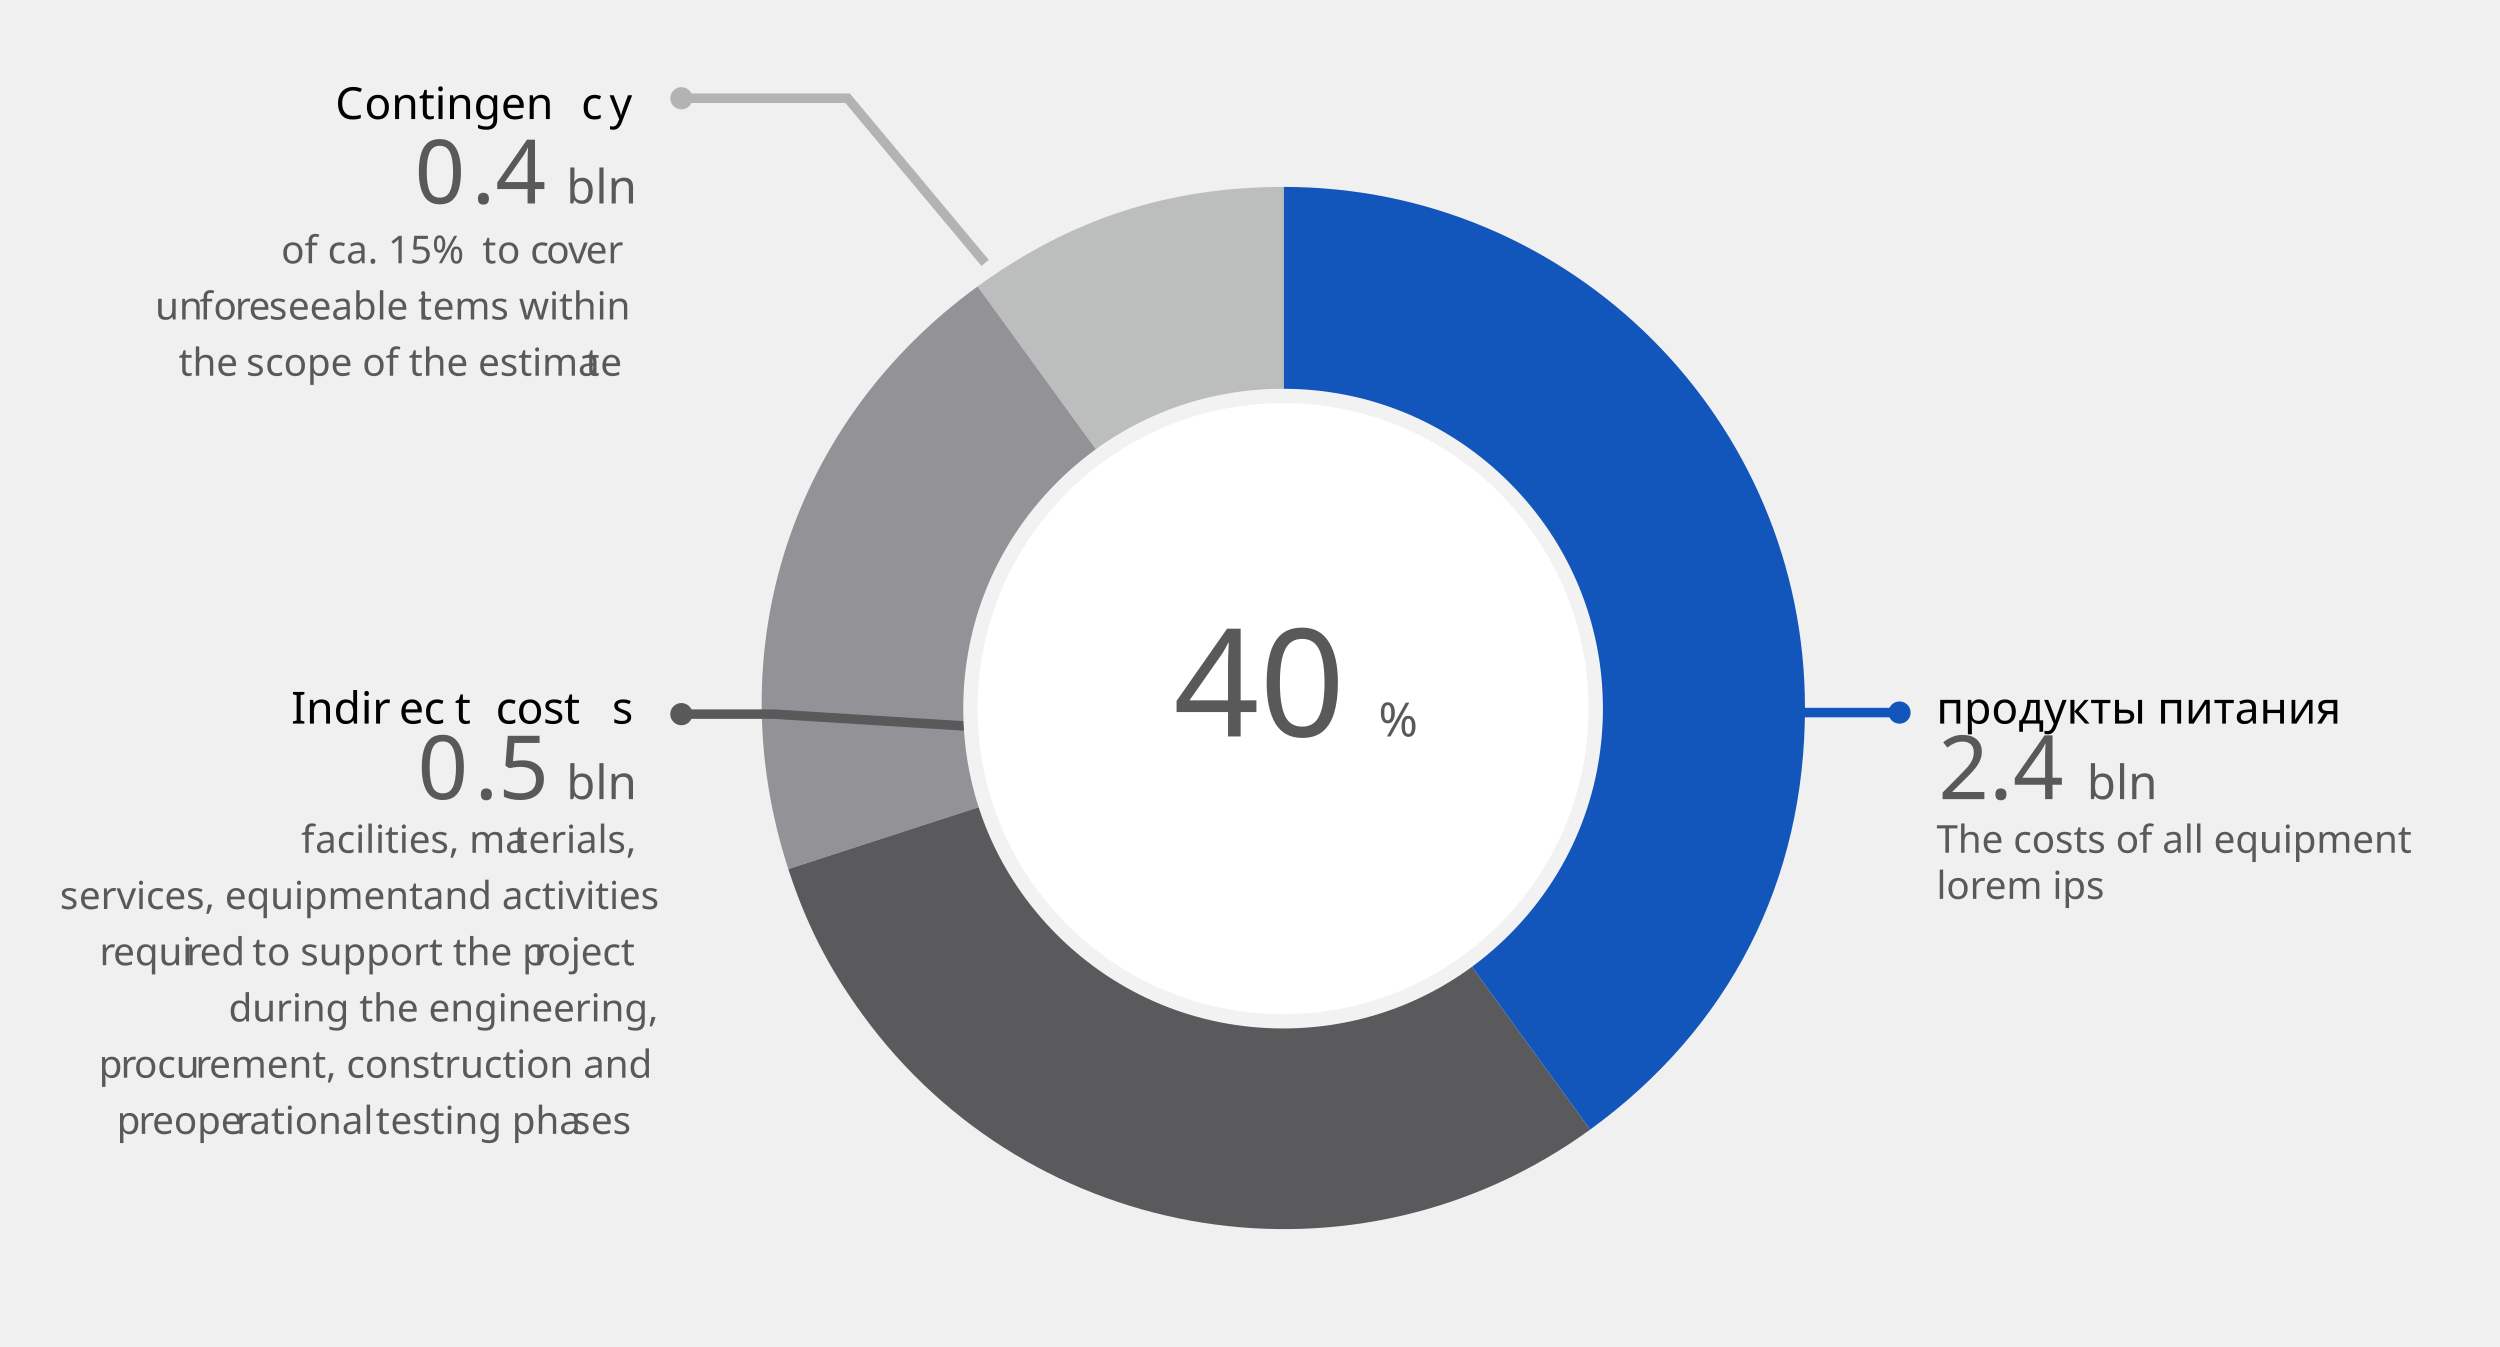
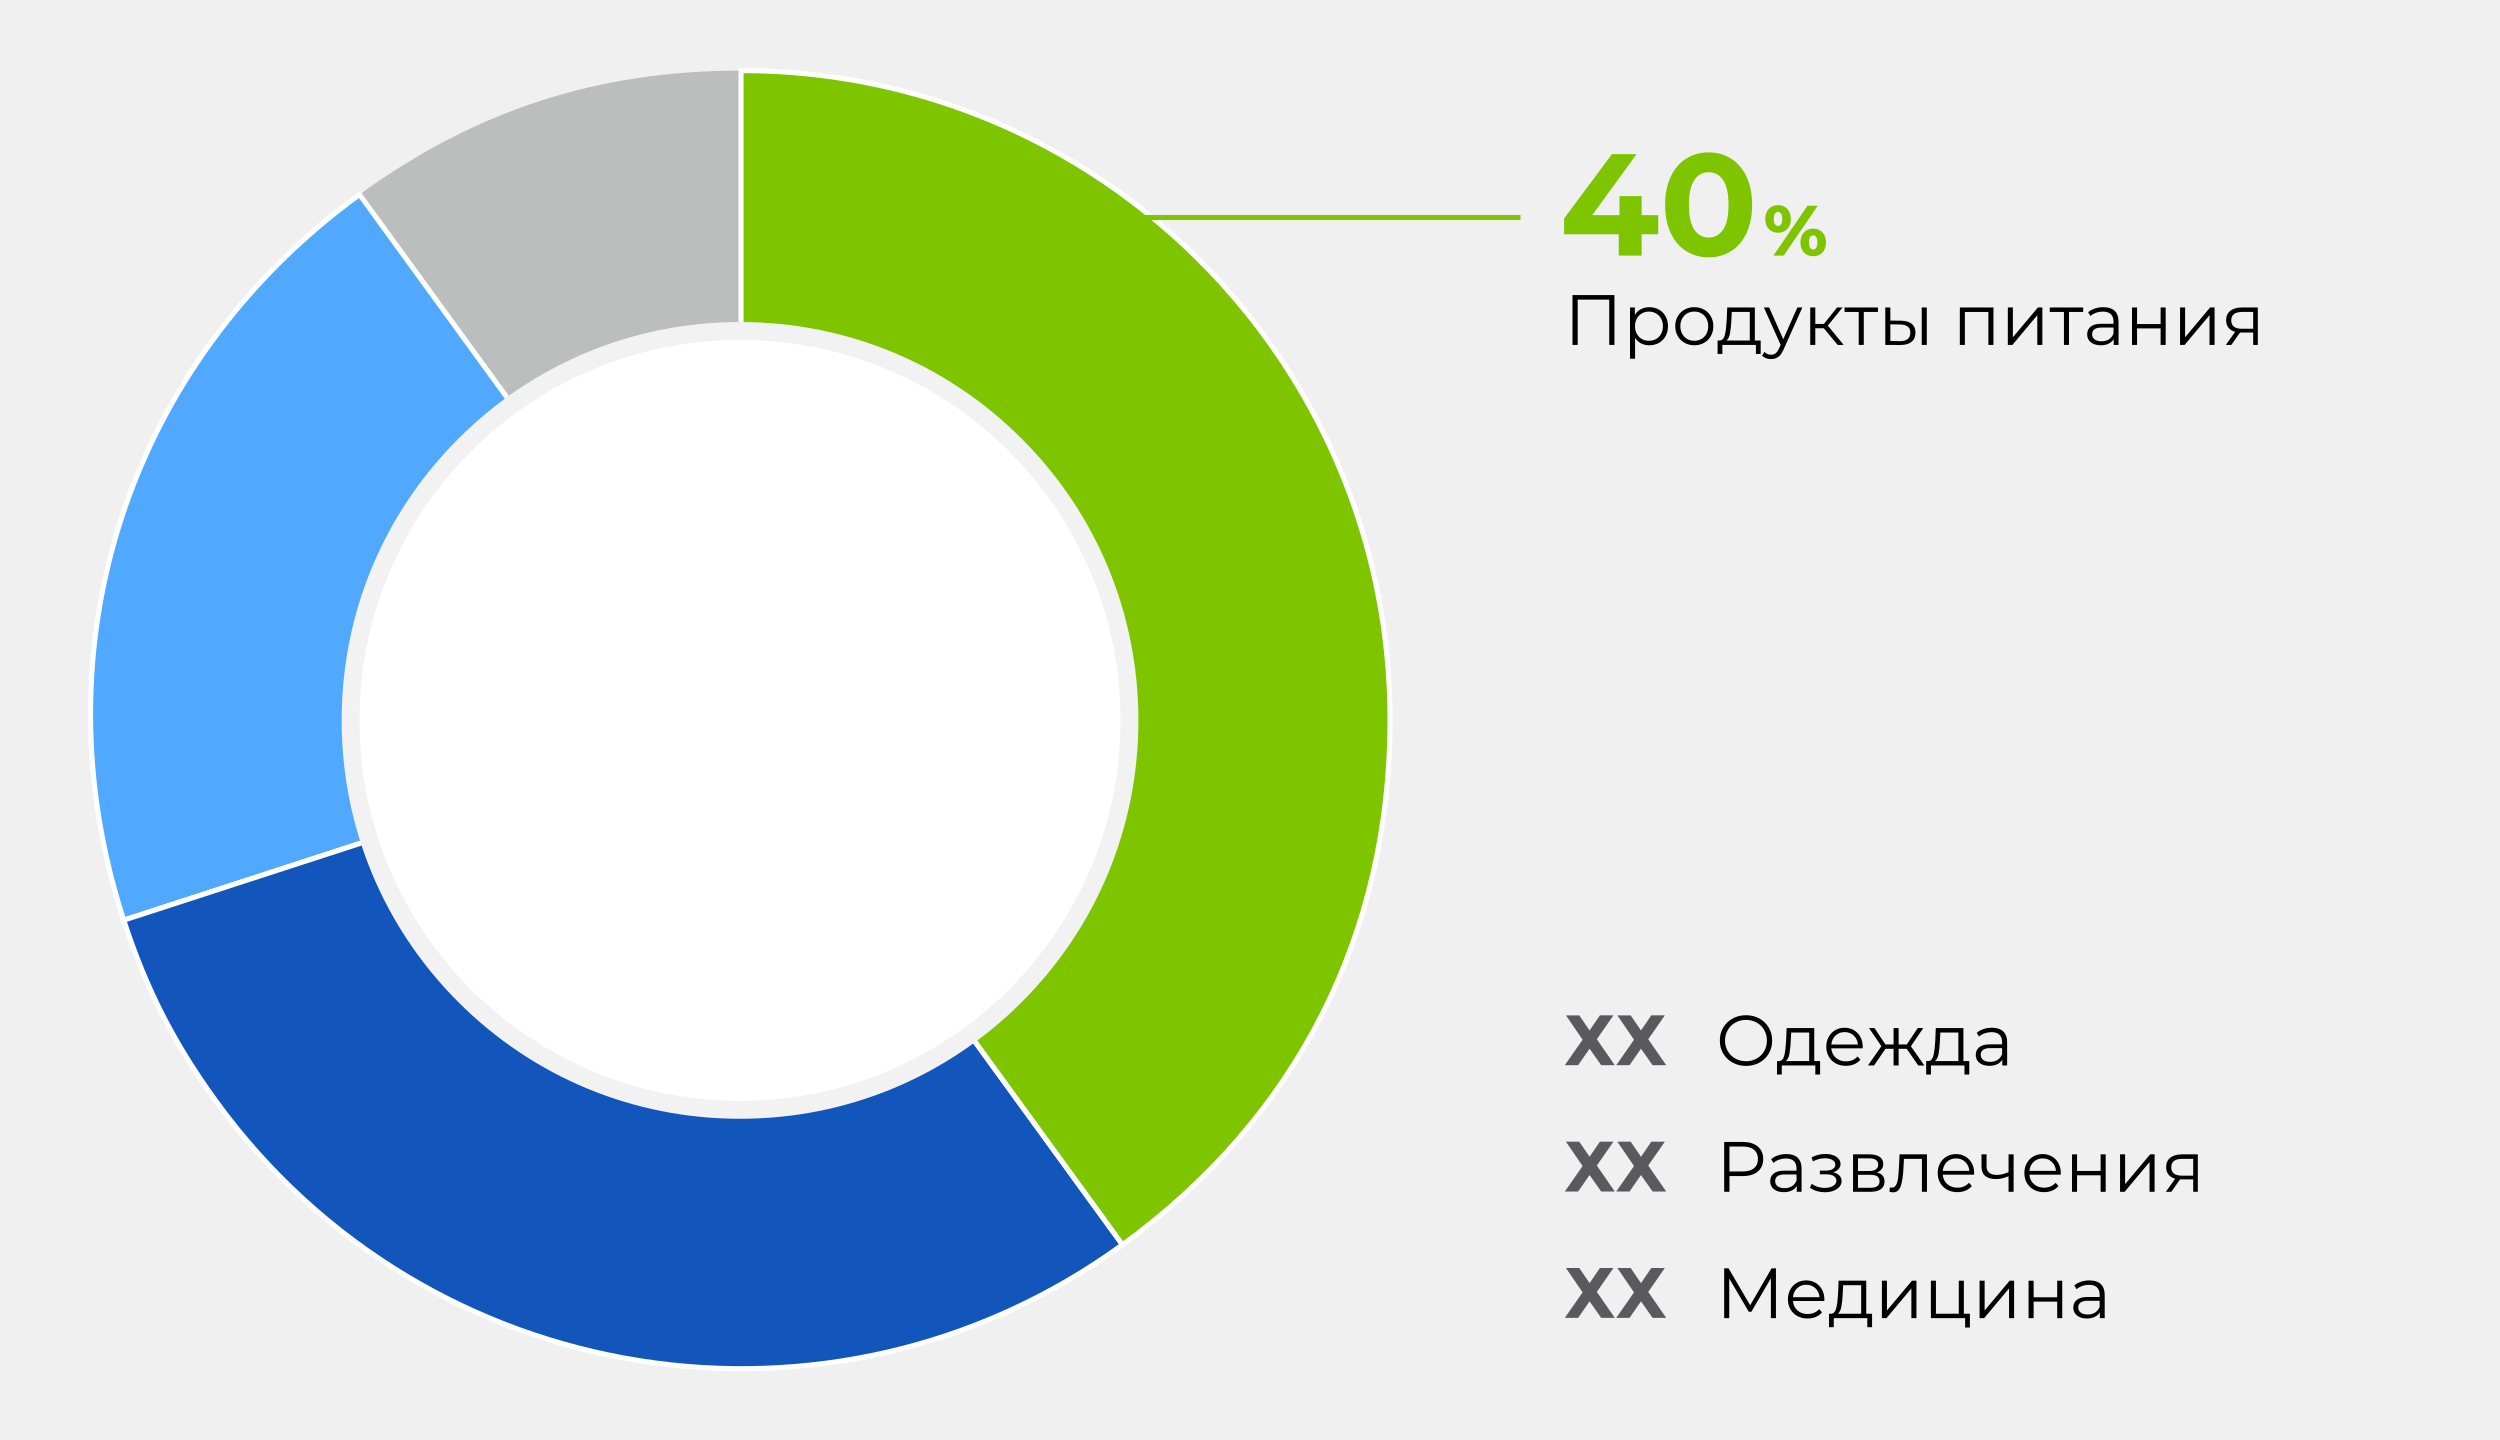
- <svg xmlns="http://www.w3.org/2000/svg" id="Layer_1" viewBox="0 0 262.73 141.538">
+ <svg xmlns="http://www.w3.org/2000/svg" id="Layer_1" viewBox="0 0 245.776 141.538">
  <defs>
-     <style>.cls-1,.cls-2,.cls-3,.cls-4{fill:none;}.cls-5{letter-spacing:-.01em;}.cls-6{letter-spacing:-.039em;}.cls-7{font-size:4.042px;}.cls-7,.cls-8,.cls-9,.cls-10{fill:#595959;}.cls-7,.cls-9,.cls-11,.cls-12{font-family:Ekibastuz-Bold, Ekibastuz;}.cls-13{letter-spacing:-0em;}.cls-8{font-family:RoadRadio, RoadRadio;font-size:15.788px;}.cls-14{letter-spacing:-.009em;}.cls-15{letter-spacing:-.01em;}.cls-9,.cls-11,.cls-12{font-size:4.974px;}.cls-16{fill:#f2f2f2;}.cls-17{fill:#fff;}.cls-18{fill:#b3b3b3;}.cls-19{fill:#939397;}.cls-20{fill:#bcbebe;}.cls-21{fill:#1256bb;}.cls-22{fill:#5a5a5c;}.cls-23{letter-spacing:-.034em;}.cls-24{letter-spacing:-.009em;}.cls-25{letter-spacing:0em;}.cls-11{letter-spacing:0em;}.cls-26{letter-spacing:-.024em;}.cls-27,.cls-28,.cls-29{font-family:RoadRadio-Black, RoadRadio;font-size:9.326px;}.cls-28{letter-spacing:0em;}.cls-30{letter-spacing:-.024em;}.cls-31{letter-spacing:-.009em;}.cls-32{letter-spacing:0em;}.cls-33{letter-spacing:-.019em;}.cls-34{letter-spacing:-.029em;}.cls-35{letter-spacing:-.029em;}.cls-2{stroke:#1256bb;}.cls-2,.cls-3,.cls-4{stroke-miterlimit:10;}.cls-3{stroke:#b3b3b3;}.cls-4{stroke:#595959;}.cls-29{letter-spacing:-.039em;}.cls-36{font-family:RoadRadio-Bold, RoadRadio;font-size:4.663px;}</style>
+     <style>.cls-1,.cls-2{fill:none;}.cls-3{fill:#f2f2f2;}.cls-4{fill:#fff;}.cls-5,.cls-6{fill:#7ec500;}.cls-7{fill:#bcbebe;}.cls-8{fill:#5a5a5c;}.cls-6,.cls-9,.cls-10{stroke:#fff;}.cls-6,.cls-9,.cls-10,.cls-2{stroke-miterlimit:10;stroke-width:.5px;}.cls-9{fill:#1256bb;}.cls-10{fill:#50a8ff;}.cls-2{stroke:#7ec500;}</style>
  </defs>
  <g>
-     <path class="cls-20" d="M134.926,74.405L102.737,30.101c9.787-7.111,20.091-10.459,32.188-10.459v54.762Z" />
-     <path class="cls-19" d="M134.926,74.405l-52.082,16.922c-7.477-23.011,.319-47.004,19.894-61.226l32.188,44.304Z" />
-     <path class="cls-22" d="M134.926,74.405l32.188,44.304c-24.468,17.777-58.715,12.353-76.492-12.115-3.555-4.894-5.909-9.513-7.778-15.266l52.082-16.922Z" />
-     <path class="cls-21" d="M134.926,74.405V19.643c30.244,0,54.762,24.518,54.762,54.762,0,18.147-7.893,33.637-22.574,44.304l-32.188-44.304Z" />
+     <path class="cls-7" d="M72.849,70.746L35.343,19.124c11.404-8.286,23.41-12.186,37.506-12.186v63.809Z" />
+     <path class="cls-10" d="M72.849,70.746L12.163,90.464c-8.712-26.813,.372-54.769,23.18-71.34l37.506,51.622Z" />
+     <path class="cls-9" d="M72.849,70.746l37.506,51.622c-28.51,20.714-68.414,14.394-89.128-14.117-4.143-5.702-6.885-11.085-9.063-17.788l60.686-19.718Z" />
+     <path class="cls-6" d="M72.849,70.746V6.938c35.241,0,63.809,28.568,63.809,63.809,0,21.144-9.197,39.194-26.303,51.622l-37.506-51.622Z" />
  </g>
-   <polyline class="cls-4" points="119.719 77.431 81.283 75.05 71.55 75.05" />
-   <path class="cls-10" d="M71.609,73.881c-.645,0-1.169,.523-1.169,1.169s.523,1.169,1.169,1.169,1.169-.523,1.169-1.169-.523-1.169-1.169-1.169" />
-   <polyline class="cls-1" points="292.66 145.163 135.284 129.171 135.284 18.88 292.661 -.484" />
-   <polyline class="cls-1" points="292.662 -.484 135.284 -.484 135.284 145.163" />
-   <path class="cls-17" d="M134.842,107.328c-18.118,0-32.857-14.74-32.857-32.857s14.74-32.857,32.857-32.857,32.857,14.74,32.857,32.857-14.74,32.857-32.857,32.857" />
-   <path class="cls-16" d="M134.842,42.368c17.73,0,32.103,14.373,32.103,32.103s-14.373,32.103-32.103,32.103-32.103-14.373-32.103-32.103,14.373-32.103,32.103-32.103m0-1.51c-8.978,0-17.419,3.496-23.767,9.845-6.349,6.349-9.845,14.789-9.845,23.767s3.496,17.419,9.845,23.767c6.349,6.348,14.789,9.845,23.767,9.845s17.419-3.497,23.767-9.845c6.349-6.349,9.845-14.789,9.845-23.767s-3.496-17.419-9.845-23.767c-6.349-6.349-14.789-9.845-23.767-9.845" />
-   <text class="cls-7" transform="translate(203.5078 89.6176)">
-     <tspan x="0" y="0">The costs of all equipment</tspan>
-     <tspan x="0" y="4.85">lorem ips </tspan>
-   </text>
-   <text class="cls-7" transform="translate(31.6465 89.622)">
-     <tspan class="cls-6" x="0" y="0">f</tspan>
-     <tspan x="1.475" y="0">acilities, ma</tspan>
-     <tspan class="cls-15" x="22.349" y="0">t</tspan>
-     <tspan class="cls-25" x="23.893" y="0">erials, </tspan>
-   </text>
-   <text class="cls-7" transform="translate(6.2988 95.5263)">
-     <tspan class="cls-31" x="0" y="0">s</tspan>
-     <tspan class="cls-25" x="2.001" y="0">ervices, equipmentand activities </tspan>
-   </text>
-   <text class="cls-7" transform="translate(10.457 101.4355)">
-     <tspan class="cls-30" x="0" y="0">r</tspan>
-     <tspan x="1.439" y="0">equi</tspan>
-     <tspan class="cls-30" x="9.089" y="0">r</tspan>
-     <tspan x="10.528" y="0">ed </tspan>
-     <tspan class="cls-31" x="16.061" y="0">t</tspan>
-     <tspan class="cls-13" x="17.608" y="0">o support the p</tspan>
-     <tspan class="cls-35" x="45.668" y="0">r</tspan>
-     <tspan x="47.086" y="0">oject </tspan>
-   </text>
-   <text class="cls-7" transform="translate(24.0273 107.3437)">
-     <tspan x="0" y="0">during the engineering, </tspan>
-   </text>
-   <text class="cls-7" transform="translate(10.3799 113.2528)">
-     <tspan x="0" y="0">p</tspan>
-     <tspan class="cls-35" x="2.288" y="0">r</tspan>
-     <tspan class="cls-13" x="3.706" y="0">ocu</tspan>
-     <tspan class="cls-30" x="10.16" y="0">r</tspan>
-     <tspan x="11.599" y="0">ement, construction and </tspan>
-   </text>
-   <text class="cls-7" transform="translate(12.2676 119.161)">
-     <tspan x="0" y="0">p</tspan>
-     <tspan class="cls-26" x="2.288" y="0">r</tspan>
-     <tspan class="cls-25" x="3.726" y="0">eope</tspan>
-     <tspan class="cls-23" x="12.544" y="0">r</tspan>
-     <tspan class="cls-25" x="13.943" y="0">ational </tspan>
-     <tspan class="cls-5" x="27.231" y="0">t</tspan>
-     <tspan x="28.775" y="0">esting pha</tspan>
-     <tspan class="cls-5" x="47.842" y="0">s</tspan>
-     <tspan x="49.839" y="0">es</tspan>
-   </text>
-   <text class="cls-7" transform="translate(29.5527 27.6698)">
-     <tspan x="0" y="0">of ca. 15% </tspan>
-     <tspan class="cls-5" x="21.137" y="0">t</tspan>
-     <tspan class="cls-13" x="22.681" y="0">o c</tspan>
-     <tspan class="cls-33" x="27.858" y="0">ov</tspan>
-     <tspan x="32.004" y="0">er </tspan>
-   </text>
-   <text class="cls-7" transform="translate(16.3047 33.5741)">
-     <tspan x="0" y="0">un</tspan>
-     <tspan class="cls-6" x="4.656" y="0">f</tspan>
-     <tspan class="cls-13" x="6.131" y="0">o</tspan>
-     <tspan class="cls-30" x="8.386" y="0">r</tspan>
-     <tspan x="9.825" y="0">e</tspan>
-     <tspan class="cls-5" x="11.962" y="0">s</tspan>
-     <tspan class="cls-25" x="13.959" y="0">eeable i</tspan>
-     <tspan class="cls-5" x="27.631" y="0">t</tspan>
-     <tspan class="cls-25" x="29.175" y="0">ems within </tspan>
-   </text>
-   <text class="cls-7" transform="translate(18.7744 39.4833)">
-     <tspan x="0" y="0">the </tspan>
-     <tspan class="cls-31" x="7.101" y="0">s</tspan>
-     <tspan class="cls-25" x="9.101" y="0">cope of the estima</tspan>
-     <tspan class="cls-31" x="42.77" y="0">t</tspan>
-     <tspan x="44.318" y="0" xml:space="preserve">e  </tspan>
-   </text>
-   <text class="cls-36" transform="translate(203.5068 76.0473)">
-     <tspan x="0" y="0">продукты питания</tspan>
-   </text>
-   <text class="cls-36" transform="translate(30.5967 76.0473)">
-     <tspan x="0" y="0">Indir</tspan>
-     <tspan class="cls-24" x="11.336" y="0">ec</tspan>
-     <tspan x="17.203" y="0">t </tspan>
-     <tspan class="cls-14" x="21.506" y="0">cost</tspan>
-     <tspan x="33.724" y="0">s</tspan>
-   </text>
-   <text class="cls-36" transform="translate(35.2422 12.5102)">
-     <tspan class="cls-14" x="0" y="0">C</tspan>
-     <tspan x="3.068" y="0">ontingen</tspan>
-     <tspan class="cls-34" x="25.843" y="0">c</tspan>
-     <tspan class="cls-32" x="28.818" y="0">y</tspan>
-   </text>
-   <text class="cls-10" transform="translate(203.6963 83.9823)">
-     <tspan class="cls-27" x="0" y="0">2.4</tspan>
-     <tspan class="cls-12" x="14.325" y="0" xml:space="preserve"> bln</tspan>
-   </text>
-   <text class="cls-10" transform="translate(43.874 83.9823)">
-     <tspan class="cls-29" x="0" y="0">0</tspan>
-     <tspan class="cls-28" x="5.988" y="0">.5</tspan>
-     <tspan class="cls-11" x="14.344" y="0" xml:space="preserve"> bln</tspan>
-   </text>
-   <text class="cls-10" transform="translate(43.5654 21.3822)">
-     <tspan class="cls-29" x="0" y="0">0</tspan>
-     <tspan class="cls-28" x="5.988" y="0">.4</tspan>
-     <tspan class="cls-12" x="14.652" y="0" xml:space="preserve"> bln</tspan>
-   </text>
  <g>
-     <line class="cls-2" x1="187.259" y1="74.885" x2="199.683" y2="74.885" />
-     <path class="cls-21" d="M199.624,76.054c.645,0,1.169-.523,1.169-1.169s-.523-1.169-1.169-1.169-1.169,.523-1.169,1.169,.523,1.169,1.169,1.169" />
-     <polyline class="cls-3" points="71.551 10.325 89.079 10.325 103.525 27.629" />
-     <path class="cls-18" d="M71.609,11.494c-.645,0-1.169-.523-1.169-1.169s.523-1.169,1.169-1.169,1.169,.523,1.169,1.169-.523,1.169-1.169,1.169" />
+     <path class="cls-5" d="M163.016,23.034h-1.625v2.095h-2.252v-2.095h-5.373v-1.554l4.704-6.328h2.423l-4.361,6h2.679v-1.867h2.181v1.867h1.625v1.881Z" />
+     <path class="cls-5" d="M165.767,24.687c-.646-.408-1.152-1-1.518-1.774s-.549-1.698-.549-2.772,.183-1.998,.549-2.772,.872-1.366,1.518-1.774c.646-.408,1.382-.613,2.209-.613s1.563,.205,2.209,.613c.646,.409,1.152,1,1.518,1.774s.549,1.699,.549,2.772-.183,1.998-.549,2.772-.872,1.366-1.518,1.774c-.646,.409-1.383,.613-2.209,.613s-1.563-.204-2.209-.613Zm3.642-2.123c.347-.522,.52-1.33,.52-2.423s-.173-1.9-.52-2.423c-.347-.522-.825-.784-1.433-.784-.599,0-1.071,.261-1.418,.784-.347,.523-.52,1.331-.52,2.423s.173,1.9,.52,2.423c.347,.522,.819,.784,1.418,.784,.608,0,1.085-.261,1.433-.784Z" />
+     <path class="cls-5" d="M173.892,22.518c-.233-.243-.35-.574-.35-.994,0-.275,.054-.516,.161-.721,.107-.205,.255-.363,.444-.472,.19-.11,.405-.165,.648-.165,.373,0,.676,.123,.91,.367,.233,.245,.35,.575,.35,.991,0,.42-.117,.751-.35,.994s-.537,.364-.91,.364c-.369,0-.67-.121-.903-.364Zm3.801-2.289h1.008l-3.346,4.9h-1.008l3.346-4.9Zm-2.597,1.82c.075-.112,.112-.287,.112-.525s-.037-.413-.112-.525c-.075-.112-.175-.168-.301-.168-.122,0-.221,.057-.298,.171-.077,.114-.115,.288-.115,.521s.039,.407,.115,.521c.077,.114,.176,.171,.298,.171,.126,0,.226-.056,.301-.168Zm2.251,2.779c-.231-.243-.347-.574-.347-.994,0-.415,.117-.746,.35-.991,.233-.245,.534-.367,.903-.367,.373,0,.676,.123,.91,.367,.233,.245,.35,.575,.35,.991,0,.42-.117,.751-.35,.994s-.537,.364-.91,.364c-.373,0-.676-.121-.907-.364Zm1.208-.469c.075-.112,.112-.287,.112-.525,0-.238-.037-.413-.112-.525-.075-.112-.175-.168-.301-.168-.127,0-.227,.056-.301,.168-.075,.112-.112,.287-.112,.525,0,.238,.037,.413,.112,.525s.175,.168,.301,.168c.126,0,.226-.056,.301-.168Z" />
  </g>
-   <text class="cls-8" transform="translate(123.3203 77.394)">
-     <tspan x="0" y="0">40</tspan>
-   </text>
-   <text class="cls-9" transform="translate(144.8691 77.394)">
-     <tspan x="0" y="0">%</tspan>
-   </text>
-   <text />
+   <g>
+     <path d="M158.715,29.009v4.9h-.511v-4.452h-3.101v4.452h-.511v-4.9h4.123Z" />
+     <path d="M163.083,30.434c.28,.156,.499,.377,.658,.661,.158,.285,.238,.609,.238,.974,0,.368-.08,.695-.238,.98-.159,.285-.377,.506-.655,.662s-.591,.234-.941,.234c-.299,0-.568-.061-.809-.185s-.438-.305-.591-.543v2.052h-.497v-5.04h.476v.728c.149-.242,.346-.429,.591-.56s.521-.196,.83-.196c.345,0,.658,.078,.938,.234Zm-.273,2.891c.21-.118,.374-.288,.494-.507,.119-.22,.178-.469,.178-.749s-.06-.528-.178-.746c-.119-.217-.284-.386-.494-.507s-.443-.183-.7-.183c-.261,0-.496,.061-.703,.183-.208,.121-.371,.29-.49,.507-.119,.218-.179,.466-.179,.746s.06,.529,.179,.749c.119,.219,.282,.389,.49,.507,.207,.119,.442,.179,.703,.179,.257,0,.49-.06,.7-.179Z" />
+     <path d="M165.61,33.703c-.285-.161-.509-.384-.672-.669-.164-.284-.245-.606-.245-.966s.082-.682,.245-.966c.163-.285,.387-.507,.672-.665,.285-.159,.604-.238,.959-.238,.354,0,.674,.079,.959,.238,.285,.158,.507,.38,.668,.665,.161,.284,.242,.606,.242,.966s-.081,.682-.242,.966c-.161,.285-.384,.508-.668,.669-.285,.16-.605,.241-.959,.241-.355,0-.674-.081-.959-.241Zm1.663-.379c.207-.118,.37-.288,.486-.507,.117-.22,.175-.469,.175-.749s-.058-.529-.175-.749-.279-.389-.486-.508c-.208-.119-.442-.179-.704-.179-.262,0-.496,.06-.704,.179s-.371,.288-.49,.508c-.119,.22-.179,.469-.179,.749s.06,.529,.179,.749c.119,.219,.282,.389,.49,.507,.207,.119,.442,.179,.704,.179,.261,0,.496-.06,.704-.179Z" />
+     <path d="M173.093,33.476v1.322h-.469v-.889h-3.297v.889h-.469v-1.322h.21c.248-.015,.415-.196,.504-.547,.089-.35,.149-.84,.182-1.47l.049-1.231h2.716v3.248h.574Zm-3.017-.697c-.065,.339-.182,.571-.35,.697h2.296v-2.808h-1.771l-.042,.819c-.023,.522-.068,.953-.133,1.291Z" />
+     <path d="M177.188,30.228l-1.841,4.123c-.149,.345-.322,.59-.518,.734-.196,.144-.432,.217-.707,.217-.177,0-.343-.027-.497-.084-.154-.056-.287-.14-.399-.252l.231-.371c.186,.188,.411,.28,.672,.28,.168,0,.311-.047,.431-.14,.119-.094,.23-.252,.333-.477l.161-.356-1.645-3.675h.518l1.386,3.129,1.386-3.129h.49Z" />
+     <path d="M179.302,32.272h-.84v1.638h-.497v-3.682h.497v1.616h.847l1.295-1.616h.539l-1.449,1.784,1.554,1.897h-.588l-1.358-1.638Z" />
+     <path d="M184.622,30.668h-1.393v3.241h-.497v-3.241h-1.393v-.44h3.283v.44Z" />
+     <path d="M187.947,31.837c.243,.201,.364,.49,.364,.868,0,.393-.13,.693-.392,.903-.262,.21-.635,.312-1.12,.308l-1.456-.007v-3.682h.497v1.288l1.05,.014c.462,.005,.815,.107,1.057,.308Zm-.402,1.495c.175-.143,.262-.352,.262-.627,0-.271-.086-.472-.259-.602-.173-.131-.432-.198-.777-.203l-.931-.015v1.639l.931,.014c.341,.005,.599-.065,.774-.206Zm1.382-3.104h.497v3.682h-.497v-3.682Z" />
+     <path d="M195.976,30.228v3.682h-.497v-3.241h-2.31v3.241h-.497v-3.682h3.304Z" />
+     <path d="M197.39,30.228h.497v2.926l2.457-2.926h.441v3.682h-.497v-2.926l-2.45,2.926h-.448v-3.682Z" />
+     <path d="M204.796,30.668h-1.393v3.241h-.497v-3.241h-1.393v-.44h3.283v.44Z" />
+     <path d="M207.89,30.56c.256,.24,.385,.597,.385,1.067v2.282h-.476v-.574c-.112,.191-.276,.341-.493,.448-.217,.107-.475,.161-.773,.161-.411,0-.738-.099-.98-.294-.243-.196-.364-.455-.364-.777,0-.312,.113-.565,.339-.756,.227-.191,.587-.287,1.081-.287h1.169v-.224c0-.317-.088-.559-.266-.725-.178-.166-.436-.249-.777-.249-.233,0-.457,.039-.672,.116-.215,.076-.399,.183-.553,.318l-.224-.371c.186-.159,.411-.281,.672-.367,.261-.087,.537-.13,.826-.13,.48,0,.849,.12,1.106,.36Zm-.56,2.8c.201-.128,.35-.314,.448-.557v-.602h-1.155c-.63,0-.945,.22-.945,.658,0,.215,.082,.384,.245,.507,.164,.124,.392,.185,.686,.185,.28,0,.52-.064,.721-.192Z" />
+     <path d="M209.597,30.228h.497v1.631h2.317v-1.631h.497v3.682h-.497v-1.624h-2.317v1.624h-.497v-3.682Z" />
+     <path d="M214.322,30.228h.497v2.926l2.457-2.926h.441v3.682h-.497v-2.926l-2.45,2.926h-.448v-3.682Z" />
+     <path d="M221.966,30.228v3.682h-.455v-1.218h-1.295l-.854,1.218h-.539l.917-1.288c-.285-.079-.504-.215-.658-.406-.154-.191-.231-.434-.231-.728,0-.411,.14-.724,.42-.939,.28-.214,.663-.321,1.148-.321h1.547Zm-1.568,2.093h1.113v-1.652h-1.078c-.719,0-1.078,.278-1.078,.833,0,.546,.348,.819,1.043,.819Z" />
+   </g>
+   <g>
+     <path class="cls-8" d="M155.257,99.82l1.015,1.484,1.015-1.484h1.33l-1.631,2.346,1.764,2.555h-1.337l-1.141-1.624-1.127,1.624h-1.309l1.75-2.506-1.638-2.394h1.309Z" />
+     <path class="cls-8" d="M160.311,99.82l1.015,1.484,1.015-1.484h1.33l-1.631,2.346,1.764,2.555h-1.337l-1.141-1.624-1.127,1.624h-1.309l1.75-2.506-1.638-2.394h1.309Z" />
+   </g>
+   <g>
+     <path d="M170.334,104.465c-.394-.218-.702-.515-.924-.893s-.333-.803-.333-1.274c0-.471,.111-.895,.333-1.273s.53-.676,.924-.893c.395-.218,.835-.326,1.32-.326s.923,.107,1.312,.322,.696,.513,.92,.893c.224,.381,.336,.807,.336,1.277,0,.472-.112,.897-.336,1.277-.224,.381-.531,.679-.92,.893-.39,.215-.827,.322-1.312,.322s-.925-.108-1.32-.325Zm2.37-.399c.312-.175,.558-.417,.735-.728,.178-.31,.266-.657,.266-1.04s-.088-.729-.266-1.039c-.177-.31-.422-.554-.735-.729s-.663-.263-1.05-.263c-.388,0-.739,.088-1.054,.263s-.562,.418-.742,.729c-.18,.31-.27,.656-.27,1.039s.09,.73,.27,1.04c.179,.31,.427,.553,.742,.728s.666,.263,1.054,.263c.387,0,.737-.088,1.05-.263Z" />
+     <path d="M178.934,104.315v1.322h-.469v-.889h-3.297v.889h-.469v-1.322h.21c.248-.015,.415-.196,.504-.547,.089-.35,.149-.84,.182-1.47l.049-1.231h2.716v3.248h.574Zm-3.017-.697c-.065,.339-.182,.571-.35,.697h2.296v-2.808h-1.771l-.042,.819c-.023,.522-.068,.953-.133,1.291Z" />
+     <path d="M183.119,103.062h-3.08c.028,.382,.175,.691,.441,.927,.266,.236,.602,.353,1.008,.353,.229,0,.439-.041,.63-.122,.191-.082,.357-.202,.497-.36l.28,.321c-.164,.196-.368,.346-.613,.448-.245,.102-.514,.154-.808,.154-.378,0-.713-.081-1.005-.241-.291-.161-.519-.384-.682-.669-.164-.284-.245-.606-.245-.966s.078-.682,.234-.966c.156-.285,.371-.507,.644-.665,.273-.159,.58-.238,.92-.238s.646,.079,.917,.238c.271,.158,.483,.379,.637,.661,.154,.282,.231,.606,.231,.97l-.007,.154Zm-2.67-1.257c-.24,.227-.377,.521-.409,.886h2.611c-.033-.364-.169-.659-.41-.886s-.54-.34-.899-.34c-.354,0-.652,.113-.893,.34Z" />
+     <path d="M187.453,103.111h-.798v1.638h-.497v-1.638h-.798l-1.127,1.638h-.595l1.323-1.897-1.218-1.784h.539l1.078,1.616h.798v-1.616h.497v1.616h.798l1.085-1.616h.539l-1.218,1.792,1.323,1.89h-.595l-1.134-1.638Z" />
+     <path d="M193.598,104.315v1.322h-.469v-.889h-3.297v.889h-.469v-1.322h.21c.248-.015,.415-.196,.504-.547,.089-.35,.149-.84,.182-1.47l.049-1.231h2.716v3.248h.574Zm-3.017-.697c-.065,.339-.182,.571-.35,.697h2.296v-2.808h-1.771l-.042,.819c-.023,.522-.068,.953-.133,1.291Z" />
+     <path d="M196.938,101.399c.256,.24,.385,.597,.385,1.067v2.282h-.476v-.574c-.112,.191-.276,.341-.493,.448-.217,.107-.475,.161-.773,.161-.411,0-.738-.099-.98-.294-.243-.196-.364-.455-.364-.777,0-.312,.113-.565,.339-.756,.227-.191,.587-.287,1.081-.287h1.169v-.224c0-.317-.088-.559-.266-.725-.178-.166-.436-.249-.777-.249-.233,0-.457,.039-.672,.116-.215,.076-.399,.183-.553,.318l-.224-.371c.186-.159,.411-.281,.672-.367,.261-.087,.537-.13,.826-.13,.48,0,.849,.12,1.106,.36Zm-.56,2.8c.201-.128,.35-.314,.448-.557v-.602h-1.155c-.63,0-.945,.22-.945,.658,0,.215,.082,.384,.245,.507,.164,.124,.392,.185,.686,.185,.28,0,.52-.064,.721-.192Z" />
+   </g>
+   <g>
+     <path class="cls-8" d="M155.257,112.239l1.015,1.484,1.015-1.484h1.33l-1.631,2.346,1.764,2.555h-1.337l-1.141-1.624-1.127,1.624h-1.309l1.75-2.506-1.638-2.394h1.309Z" />
+     <path class="cls-8" d="M160.311,112.239l1.015,1.484,1.015-1.484h1.33l-1.631,2.346,1.764,2.555h-1.337l-1.141-1.624-1.127,1.624h-1.309l1.75-2.506-1.638-2.394h1.309Z" />
+   </g>
+   <g>
+     <path d="M172.809,112.715c.354,.299,.532,.71,.532,1.232s-.178,.932-.532,1.228c-.354,.296-.845,.444-1.47,.444h-1.316v1.547h-.518v-4.9h1.834c.625,0,1.115,.149,1.47,.448Zm-.371,2.132c.257-.213,.385-.513,.385-.899,0-.397-.128-.701-.385-.914-.256-.212-.627-.318-1.113-.318h-1.302v2.45h1.302c.485,0,.856-.106,1.113-.318Z" />
+     <path d="M176.729,113.818c.256,.24,.385,.597,.385,1.067v2.282h-.476v-.574c-.112,.191-.276,.341-.493,.448-.217,.107-.475,.161-.773,.161-.411,0-.738-.099-.98-.294-.243-.196-.364-.455-.364-.777,0-.312,.113-.565,.339-.756,.227-.191,.587-.287,1.081-.287h1.169v-.224c0-.317-.088-.559-.266-.725-.178-.166-.436-.249-.777-.249-.233,0-.457,.039-.672,.116-.215,.076-.399,.183-.553,.318l-.224-.371c.186-.159,.411-.281,.672-.367,.261-.087,.537-.13,.826-.13,.48,0,.849,.12,1.106,.36Zm-.56,2.8c.201-.128,.35-.314,.448-.557v-.602h-1.155c-.63,0-.945,.22-.945,.658,0,.215,.082,.384,.245,.507,.164,.124,.392,.185,.686,.185,.28,0,.52-.064,.721-.192Z" />
+     <path d="M180.834,115.565c.142,.149,.213,.331,.213,.546,0,.214-.073,.405-.22,.573s-.347,.298-.599,.389-.53,.137-.833,.137c-.266,0-.527-.038-.784-.115-.256-.077-.48-.19-.672-.34l.168-.371c.168,.126,.364,.225,.588,.294,.224,.07,.451,.105,.679,.105,.34,0,.62-.065,.836-.192,.217-.129,.326-.303,.326-.521,0-.196-.089-.35-.266-.459s-.42-.164-.728-.164h-.63v-.364h.602c.275,0,.497-.053,.665-.157,.168-.105,.252-.246,.252-.424,0-.196-.095-.35-.284-.462s-.435-.168-.738-.168c-.397,0-.789,.101-1.176,.301l-.14-.385c.439-.229,.894-.343,1.365-.343,.28,0,.533,.041,.759,.122,.227,.082,.404,.197,.532,.347s.192,.322,.192,.518c0,.186-.064,.352-.192,.497s-.302,.252-.521,.322c.261,.06,.463,.166,.606,.315Z" />
+     <path d="M185.269,116.166c0,.322-.119,.569-.357,.742-.238,.173-.593,.259-1.064,.259h-1.673v-3.682h1.624c.42,0,.749,.081,.987,.245,.238,.163,.357,.397,.357,.699,0,.201-.055,.372-.164,.515-.11,.143-.263,.249-.459,.318,.499,.117,.749,.418,.749,.903Zm-2.611-1.043h1.106c.285,0,.503-.054,.655-.161,.151-.107,.228-.264,.228-.469s-.076-.359-.228-.462c-.152-.102-.37-.154-.655-.154h-1.106v1.246Zm1.883,1.498c.158-.102,.238-.264,.238-.483,0-.219-.072-.381-.217-.486-.145-.104-.373-.157-.686-.157h-1.218v1.281h1.169c.317,0,.555-.052,.714-.154Z" />
+     <path d="M189.441,113.486v3.682h-.497v-3.241h-1.764l-.049,.91c-.038,.766-.127,1.353-.266,1.764-.14,.411-.39,.616-.749,.616-.098,0-.217-.019-.357-.056l.035-.427c.084,.019,.143,.027,.175,.027,.191,0,.336-.088,.434-.266,.098-.178,.163-.397,.196-.658,.033-.261,.06-.606,.084-1.036l.063-1.315h2.695Z" />
+     <path d="M194.074,115.481h-3.08c.028,.382,.175,.691,.441,.927,.266,.236,.602,.353,1.008,.353,.229,0,.439-.041,.63-.122,.191-.082,.357-.202,.497-.36l.28,.321c-.164,.196-.368,.346-.613,.448-.245,.102-.514,.154-.808,.154-.378,0-.713-.081-1.005-.241-.291-.161-.519-.384-.682-.669-.164-.284-.245-.606-.245-.966s.078-.682,.234-.966c.156-.285,.371-.507,.644-.665,.273-.159,.58-.238,.92-.238s.646,.079,.917,.238c.271,.158,.483,.379,.637,.661,.154,.282,.231,.606,.231,.97l-.007,.154Zm-2.67-1.257c-.24,.227-.377,.521-.409,.886h2.611c-.033-.364-.169-.659-.41-.886s-.54-.34-.899-.34c-.354,0-.652,.113-.893,.34Z" />
+     <path d="M197.959,113.486v3.682h-.497v-1.533c-.424,.186-.842,.28-1.253,.28-.443,0-.789-.102-1.036-.305-.248-.203-.371-.508-.371-.913v-1.211h.497v1.183c0,.275,.088,.484,.266,.627,.178,.142,.422,.213,.735,.213,.345,0,.732-.091,1.162-.273v-1.75h.497Z" />
+     <path d="M202.593,115.481h-3.08c.028,.382,.175,.691,.441,.927,.266,.236,.602,.353,1.008,.353,.229,0,.439-.041,.63-.122,.191-.082,.357-.202,.497-.36l.28,.321c-.164,.196-.368,.346-.613,.448-.245,.102-.514,.154-.808,.154-.378,0-.713-.081-1.005-.241-.291-.161-.519-.384-.682-.669-.164-.284-.245-.606-.245-.966s.078-.682,.234-.966c.156-.285,.371-.507,.644-.665,.273-.159,.58-.238,.92-.238s.646,.079,.917,.238c.271,.158,.483,.379,.637,.661,.154,.282,.231,.606,.231,.97l-.007,.154Zm-2.67-1.257c-.24,.227-.377,.521-.409,.886h2.611c-.033-.364-.169-.659-.41-.886s-.54-.34-.899-.34c-.354,0-.652,.113-.893,.34Z" />
+     <path d="M203.699,113.486h.497v1.631h2.317v-1.631h.497v3.682h-.497v-1.624h-2.317v1.624h-.497v-3.682Z" />
+     <path d="M208.424,113.486h.497v2.926l2.457-2.926h.441v3.682h-.497v-2.926l-2.45,2.926h-.448v-3.682Z" />
+     <path d="M216.069,113.486v3.682h-.455v-1.218h-1.295l-.854,1.218h-.539l.917-1.288c-.285-.079-.504-.215-.658-.406-.154-.191-.231-.434-.231-.728,0-.411,.14-.724,.42-.939,.28-.214,.663-.321,1.148-.321h1.547Zm-1.568,2.093h1.113v-1.652h-1.078c-.719,0-1.078,.278-1.078,.833,0,.546,.348,.819,1.043,.819Z" />
+   </g>
+   <g>
+     <path class="cls-8" d="M155.257,124.659l1.015,1.484,1.015-1.484h1.33l-1.631,2.346,1.764,2.555h-1.337l-1.141-1.624-1.127,1.624h-1.309l1.75-2.506-1.638-2.394h1.309Z" />
+     <path class="cls-8" d="M160.311,124.659l1.015,1.484,1.015-1.484h1.33l-1.631,2.346,1.764,2.555h-1.337l-1.141-1.624-1.127,1.624h-1.309l1.75-2.506-1.638-2.394h1.309Z" />
+   </g>
+   <g>
+     <path d="M174.594,124.687v4.9h-.497v-3.92l-1.925,3.297h-.245l-1.925-3.276v3.899h-.497v-4.9h.427l2.128,3.634,2.107-3.634h.427Z" />
+     <path d="M179.347,127.901h-3.08c.028,.382,.175,.691,.441,.927,.266,.236,.602,.353,1.008,.353,.229,0,.439-.041,.63-.122,.191-.082,.357-.202,.497-.36l.28,.321c-.164,.196-.368,.346-.613,.448-.245,.102-.514,.154-.808,.154-.378,0-.713-.081-1.005-.241-.291-.161-.519-.384-.682-.669-.164-.284-.245-.606-.245-.966s.078-.682,.234-.966c.156-.285,.371-.507,.644-.665,.273-.159,.58-.238,.92-.238s.646,.079,.917,.238c.271,.158,.483,.379,.637,.661,.154,.282,.231,.606,.231,.97l-.007,.154Zm-2.67-1.257c-.24,.227-.377,.521-.409,.886h2.611c-.033-.364-.169-.659-.41-.886s-.54-.34-.899-.34c-.354,0-.652,.113-.893,.34Z" />
+     <path d="M184.044,129.154v1.322h-.469v-.889h-3.297v.889h-.469v-1.322h.21c.248-.015,.415-.196,.504-.547,.089-.35,.149-.84,.182-1.47l.049-1.231h2.716v3.248h.574Zm-3.017-.697c-.065,.339-.182,.571-.35,.697h2.296v-2.808h-1.771l-.042,.819c-.023,.522-.068,.953-.133,1.291Z" />
+     <path d="M185.01,125.906h.497v2.926l2.457-2.926h.441v3.682h-.497v-2.926l-2.45,2.926h-.448v-3.682Z" />
+     <path d="M193.662,129.154v1.357h-.469v-.924h-3.367v-3.682h.497v3.248h2.247v-3.248h.497v3.248h.595Z" />
+     <path d="M194.613,125.906h.497v2.926l2.457-2.926h.441v3.682h-.497v-2.926l-2.45,2.926h-.448v-3.682Z" />
+     <path d="M199.429,125.906h.497v1.631h2.317v-1.631h.497v3.682h-.497v-1.624h-2.317v1.624h-.497v-3.682Z" />
+     <path d="M206.528,126.238c.256,.24,.385,.597,.385,1.067v2.282h-.476v-.574c-.112,.191-.276,.341-.493,.448-.217,.107-.475,.161-.773,.161-.411,0-.738-.099-.98-.294-.243-.196-.364-.455-.364-.777,0-.312,.113-.565,.339-.756,.227-.191,.587-.287,1.081-.287h1.169v-.224c0-.317-.088-.559-.266-.725-.178-.166-.436-.249-.777-.249-.233,0-.457,.039-.672,.116-.215,.076-.399,.183-.553,.318l-.224-.371c.186-.159,.411-.281,.672-.367,.261-.087,.537-.13,.826-.13,.48,0,.849,.12,1.106,.36Zm-.56,2.8c.201-.128,.35-.314,.448-.557v-.602h-1.155c-.63,0-.945,.22-.945,.658,0,.215,.082,.384,.245,.507,.164,.124,.392,.185,.686,.185,.28,0,.52-.064,.721-.192Z" />
+   </g>
+   <polyline class="cls-1" points="196.441 -14.295 13.065 -14.295 13.065 155.413" />
+   <path class="cls-4" d="M72.752,109.108c-21.111,0-38.285-17.175-38.285-38.285s17.175-38.285,38.285-38.285,38.285,17.175,38.285,38.285-17.175,38.285-38.285,38.285" />
+   <path class="cls-3" d="M72.752,33.417c20.659,0,37.406,16.747,37.406,37.406s-16.747,37.406-37.406,37.406-37.406-16.747-37.406-37.406,16.747-37.406,37.406-37.406m0-1.759c-10.461,0-20.296,4.074-27.694,11.471-7.397,7.397-11.471,17.232-11.471,27.694s4.074,20.296,11.471,27.694c7.397,7.397,17.233,11.471,27.694,11.471s20.296-4.074,27.694-11.471c7.397-7.397,11.471-17.233,11.471-27.694s-4.074-20.296-11.471-27.694c-7.397-7.397-17.233-11.471-27.694-11.471" />
+   <line class="cls-2" x1="104.753" y1="21.383" x2="149.479" y2="21.383" />
</svg>
